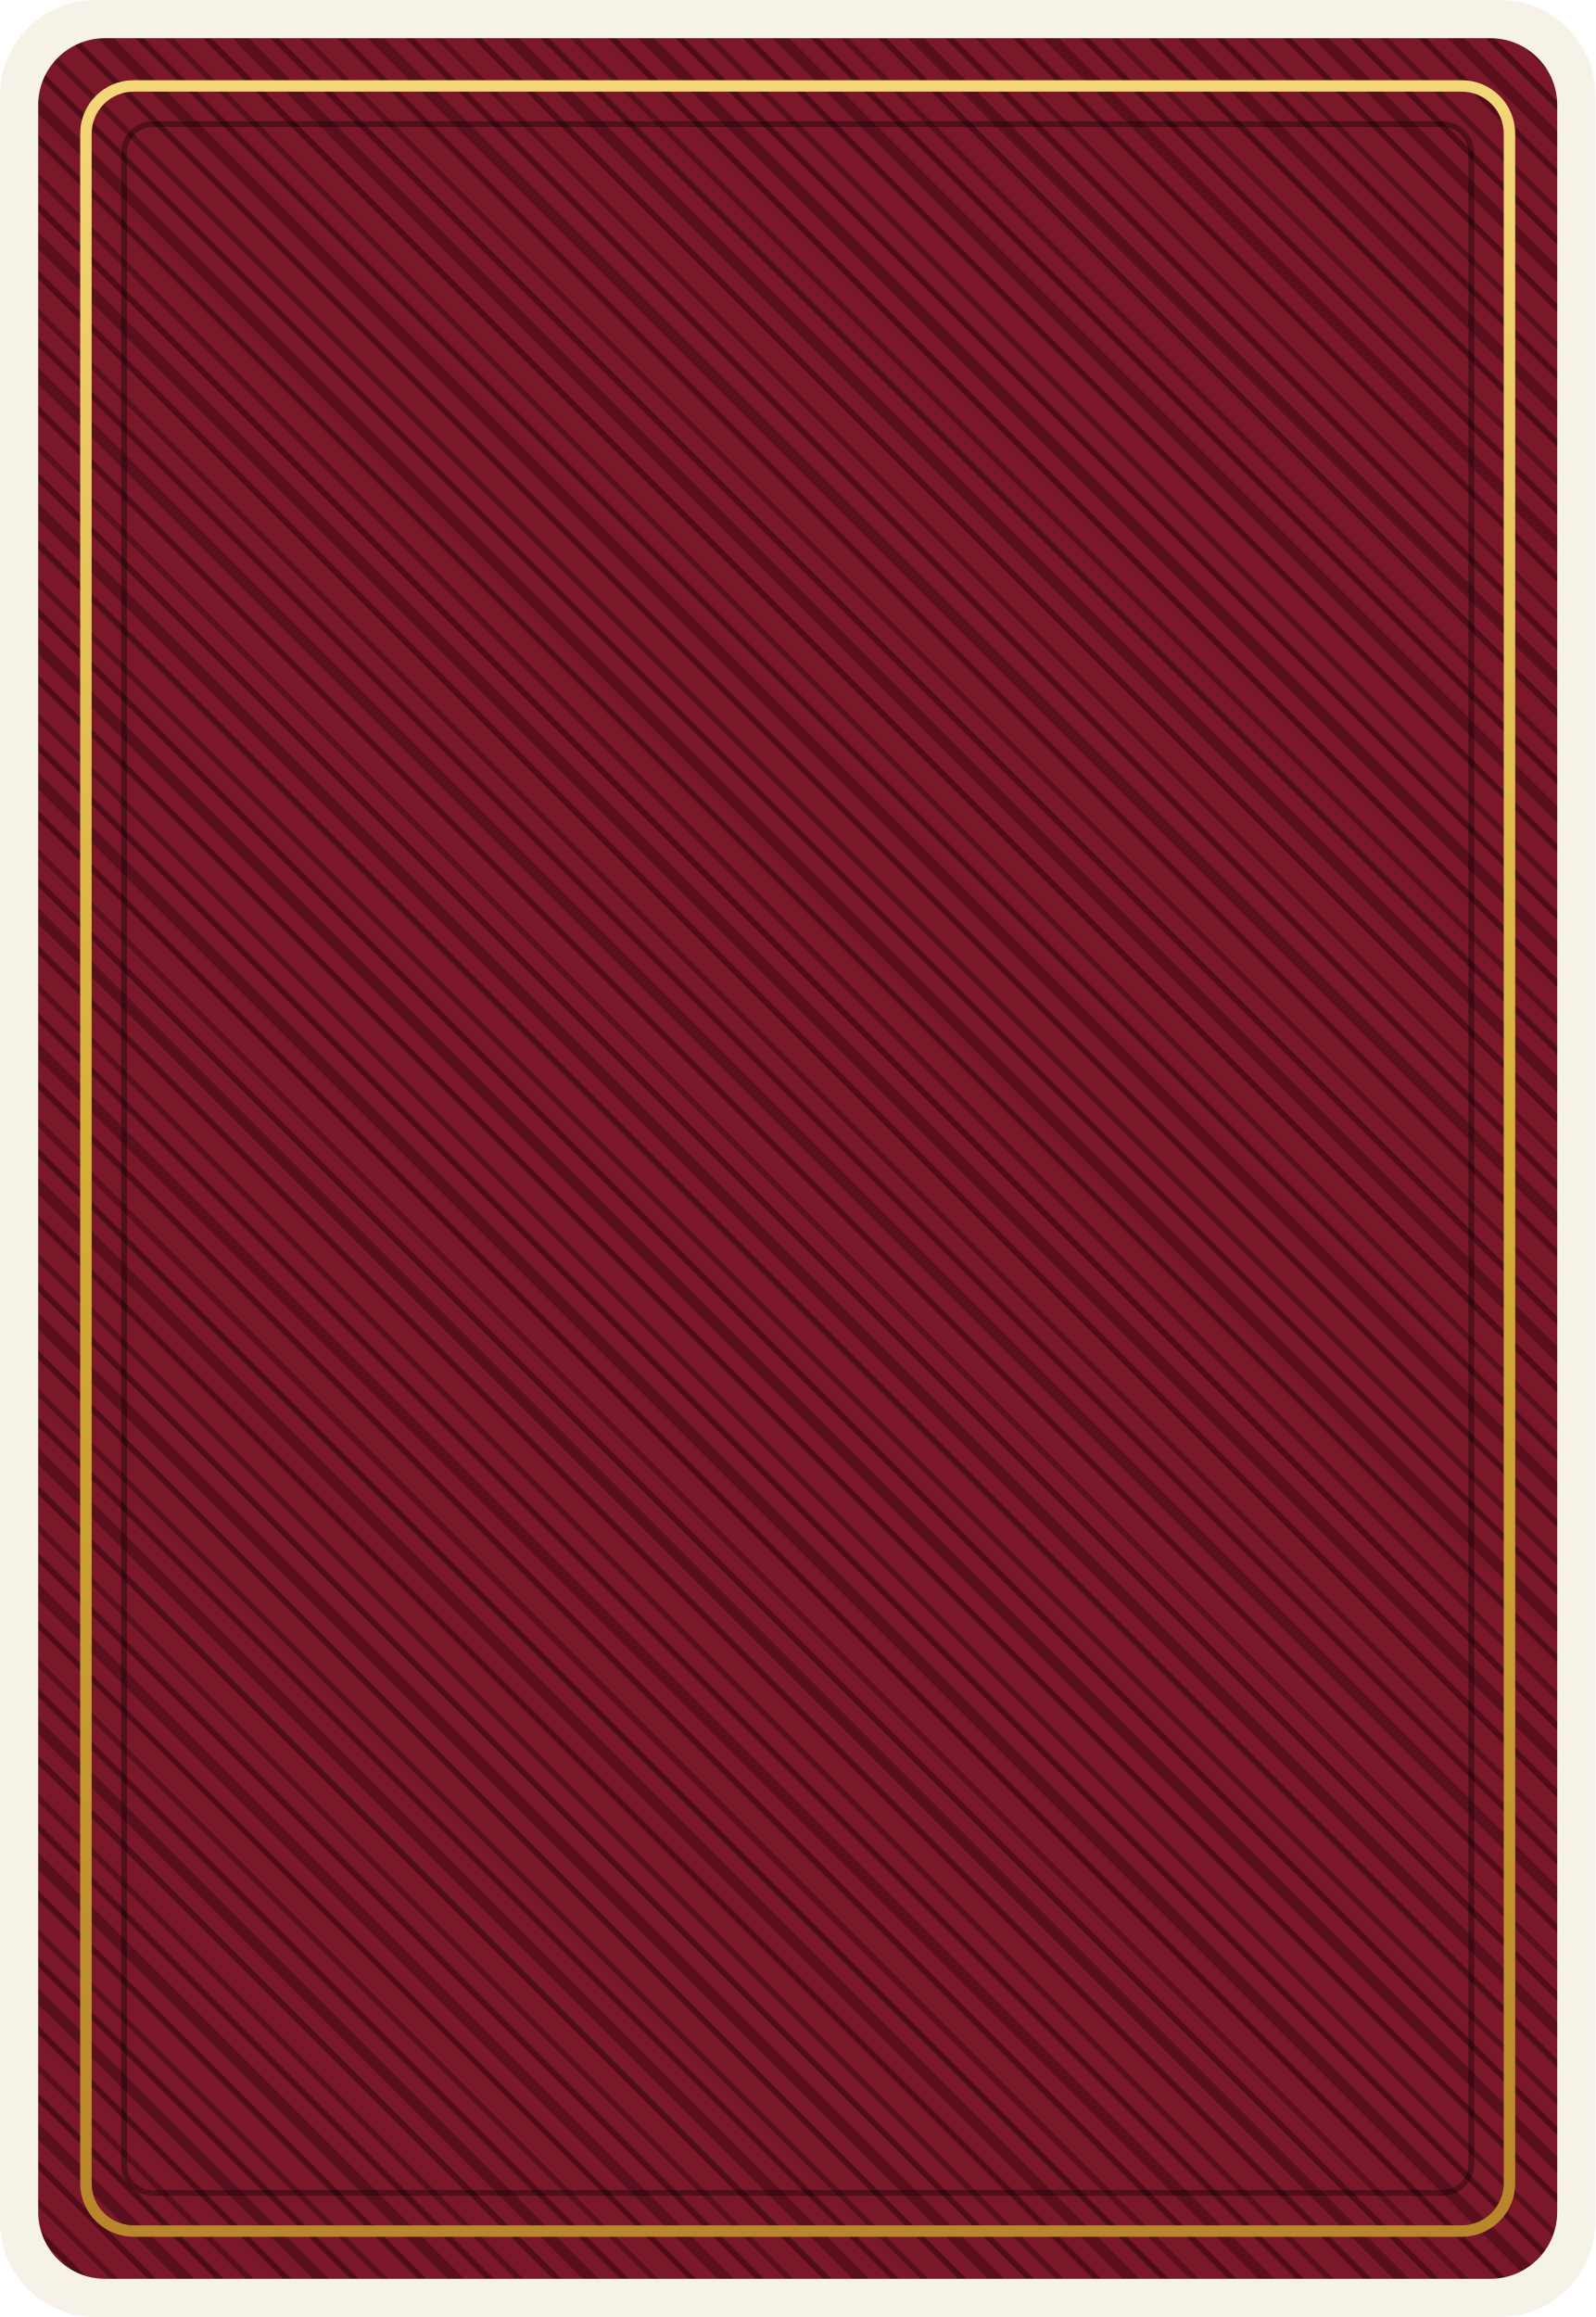
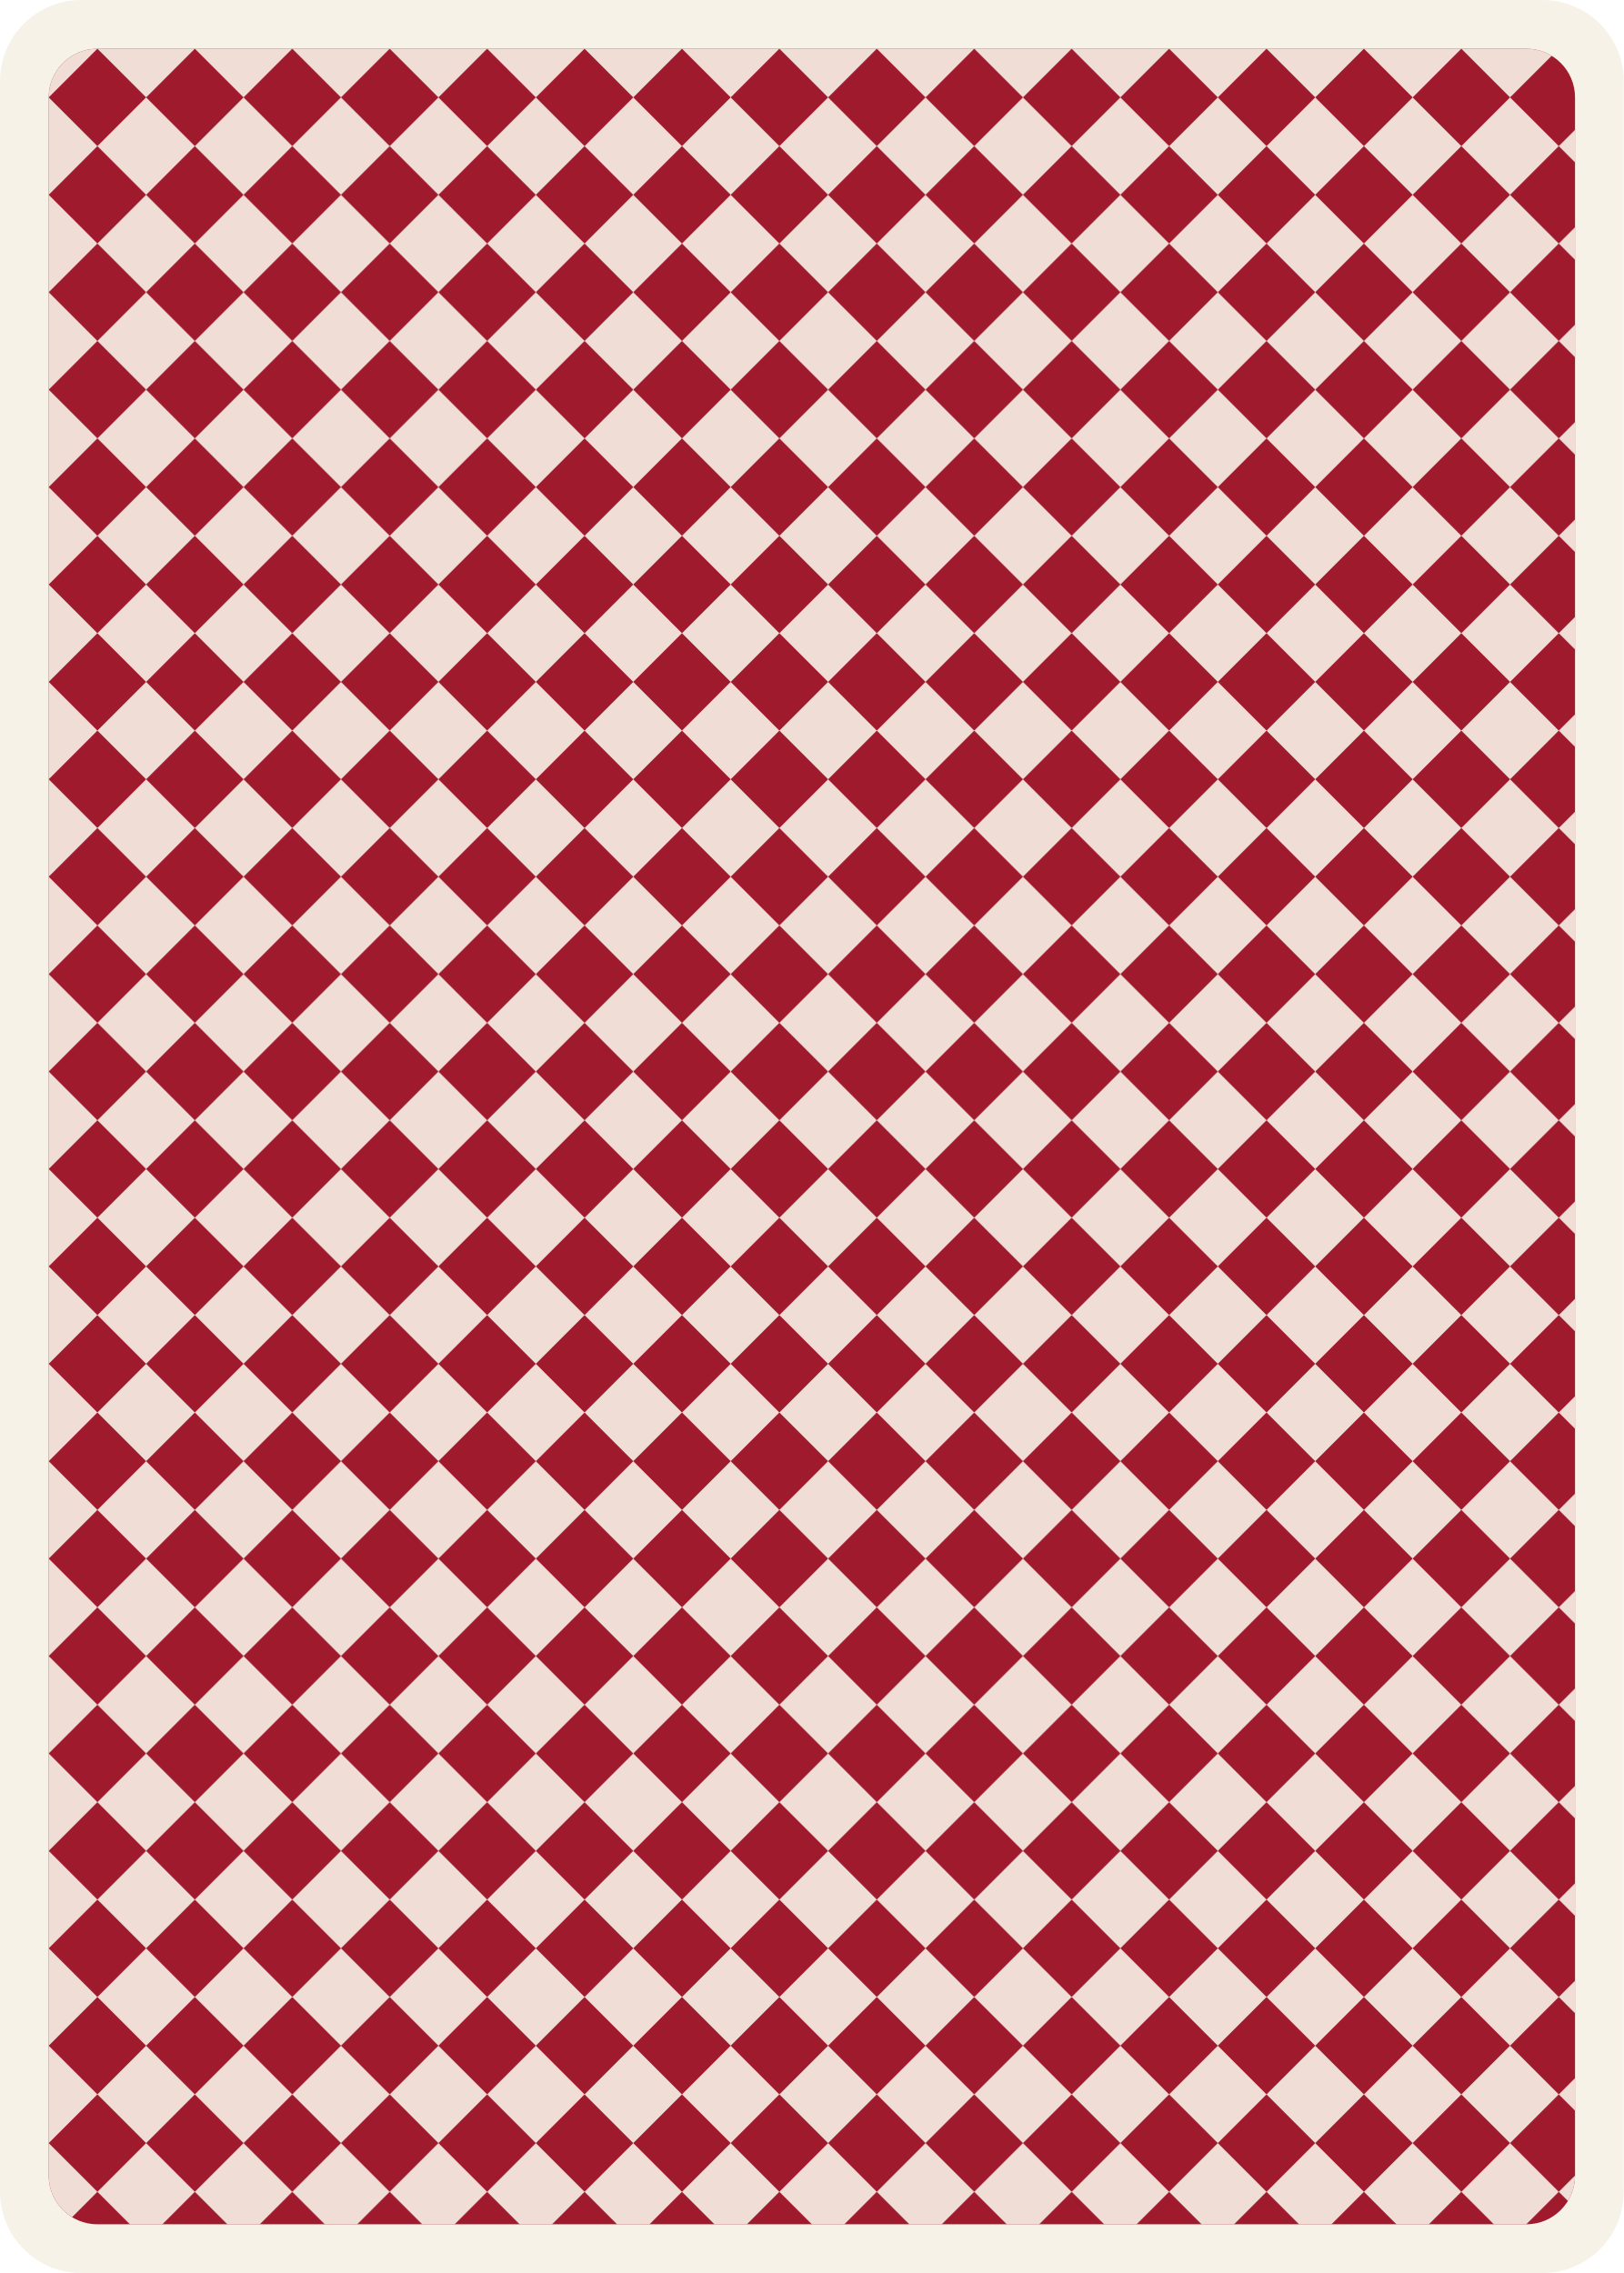
- <svg xmlns="http://www.w3.org/2000/svg" viewBox="0 0 167.087 242.667" width="167.087pt" height="242.667pt">
+ <svg xmlns="http://www.w3.org/2000/svg" viewBox="0 0 100 140" preserveAspectRatio="xMidYMid meet">
  <defs>
-     <pattern id="weave" x="0" y="0" width="10" height="10" patternUnits="userSpaceOnUse" patternTransform="rotate(45)">
-       <rect width="10" height="10" fill="#7a1729" />
-       <path d="M0 0 L10 0 M0 5 L10 5" stroke="#5a0f1d" stroke-width="1.2" />
-       <path d="M0 2.5 L10 2.5 M0 7.5 L10 7.5" stroke="#3d0712" stroke-width="0.6" opacity="0.7" />
+     <pattern id="bee" x="0" y="0" width="6" height="6" patternUnits="userSpaceOnUse">
+       <path d="M3 0 L6 3 L3 6 L0 3 Z" fill="#f7f2e8" opacity="0.9" />
    </pattern>
-     <linearGradient id="goldStroke" x1="0" y1="0" x2="0" y2="1">
-       <stop offset="0%" stop-color="#f4d77a" />
-       <stop offset="50%" stop-color="#d4af37" />
-       <stop offset="100%" stop-color="#b8862b" />
-     </linearGradient>
  </defs>
-   <rect x="0" y="0" width="167.087" height="242.667" rx="10" ry="10" fill="#f7f2e8" />
-   <rect x="4" y="4" width="159.087" height="234.667" rx="7" ry="7" fill="url(#weave)" />
-   <rect x="9" y="9" width="149.087" height="224.667" rx="5" ry="5" fill="none" stroke="url(#goldStroke)" stroke-width="1.2" />
-   <rect x="13" y="13" width="141.087" height="216.667" rx="3" ry="3" fill="none" stroke="rgba(0,0,0,0.35)" stroke-width="0.6" />
+   <rect width="100" height="140" rx="5" ry="5" fill="#f7f2e8" />
+   <rect x="3" y="3" width="94" height="134" rx="3" ry="3" fill="#a01a2e" />
+   <rect x="3" y="3" width="94" height="134" rx="3" ry="3" fill="url(#bee)" />
</svg>
